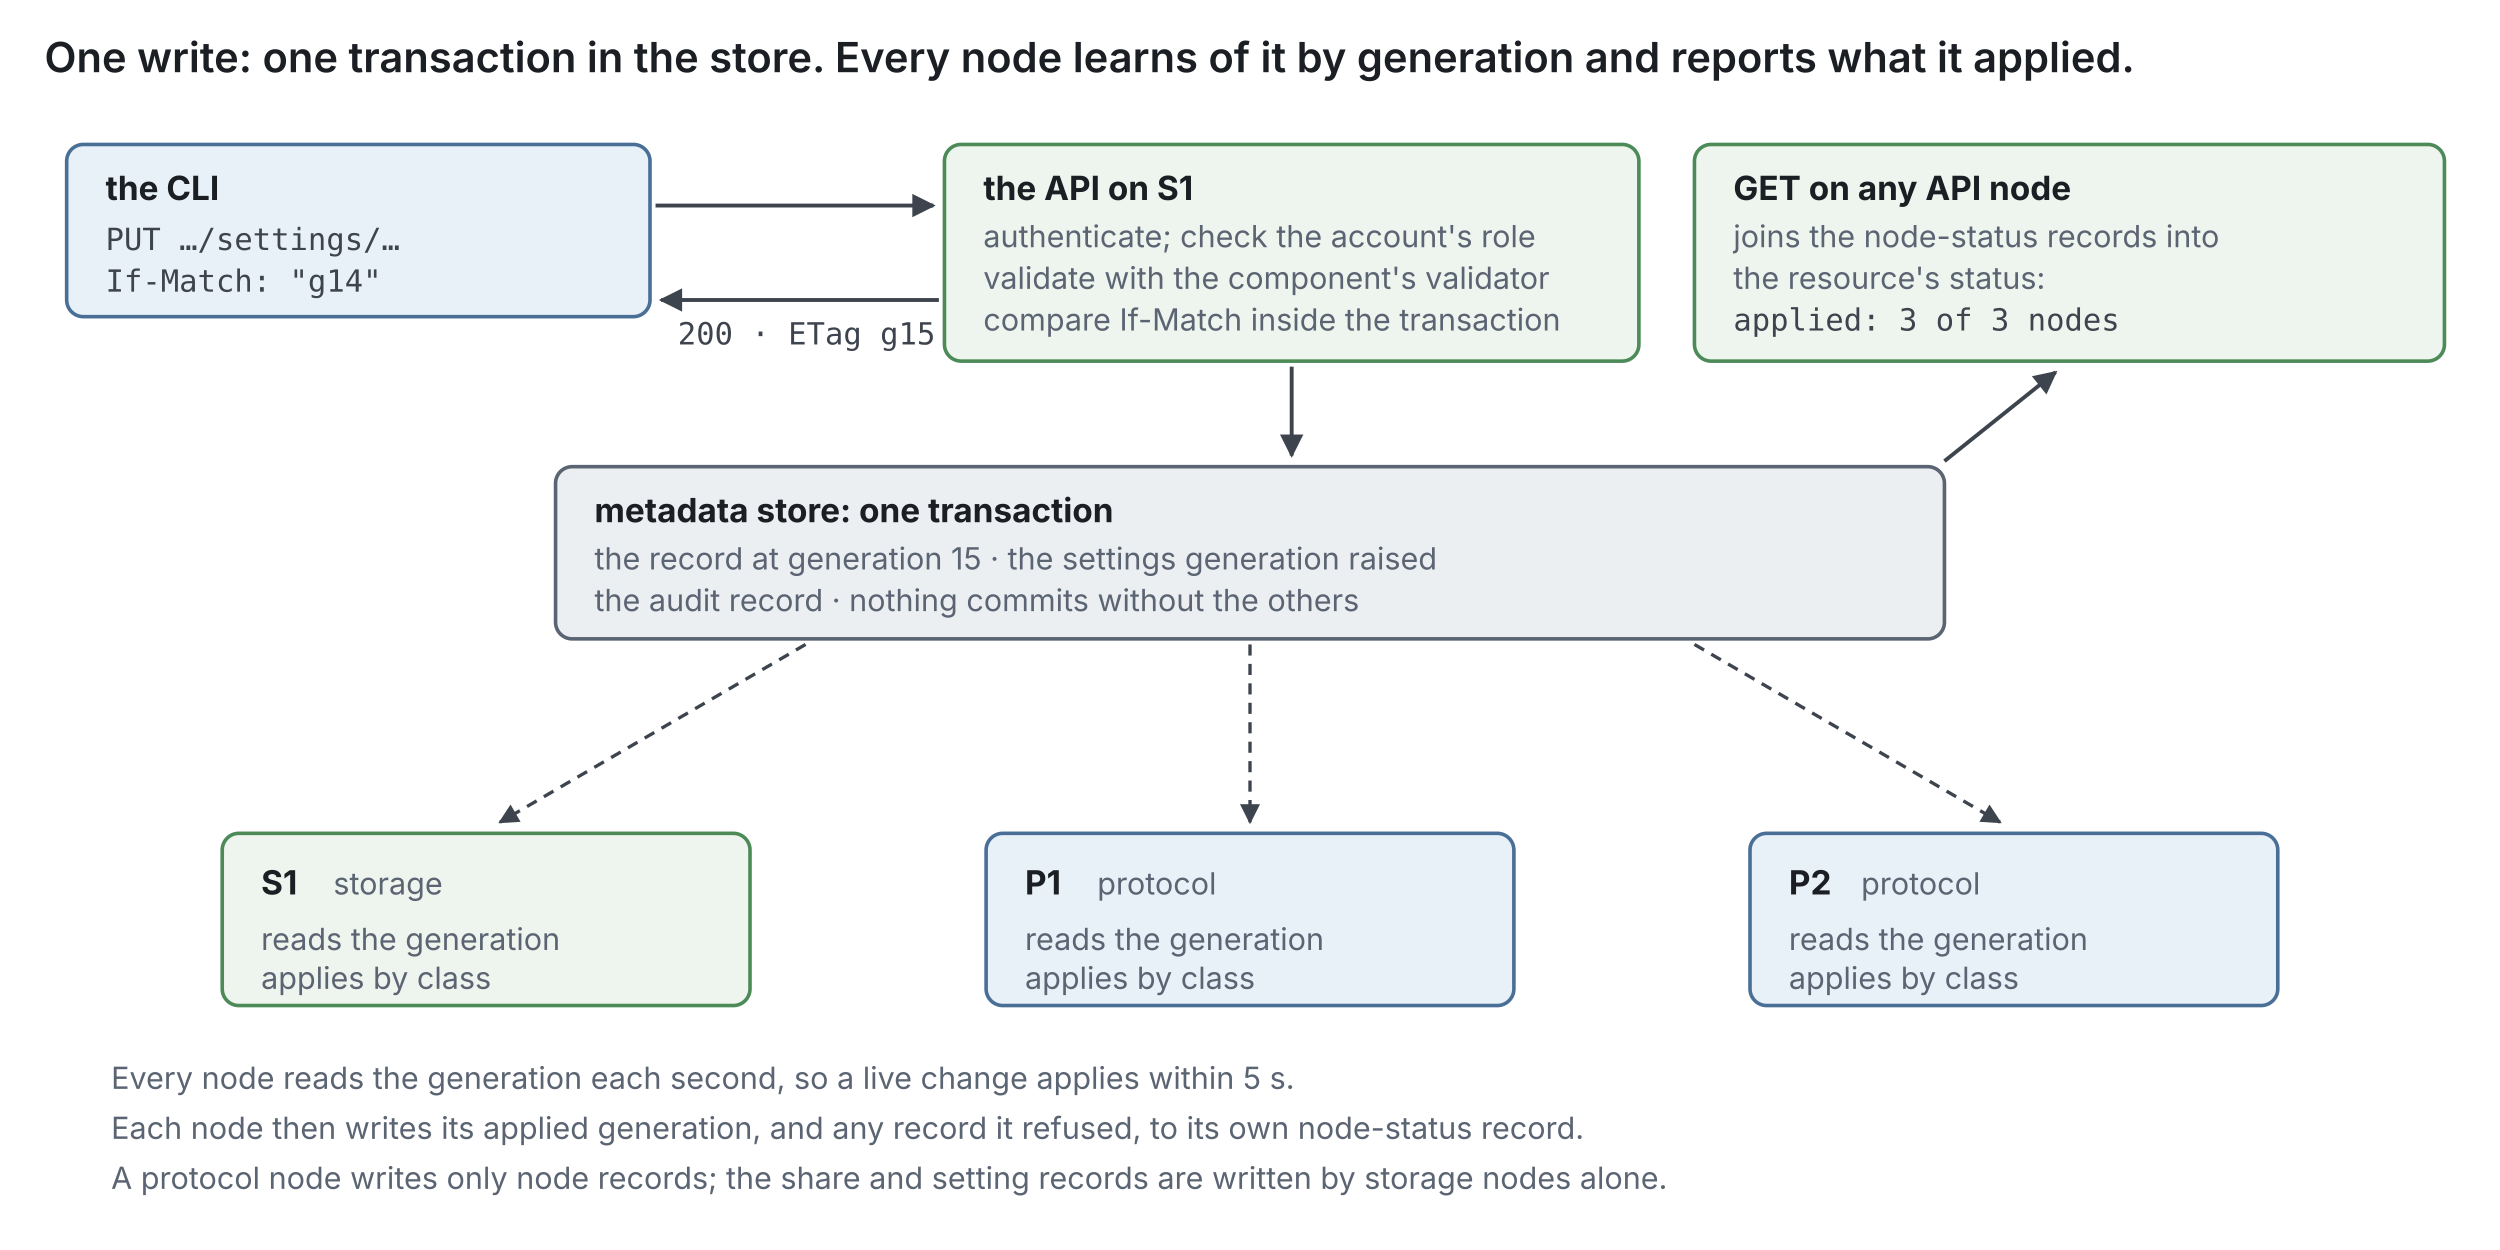
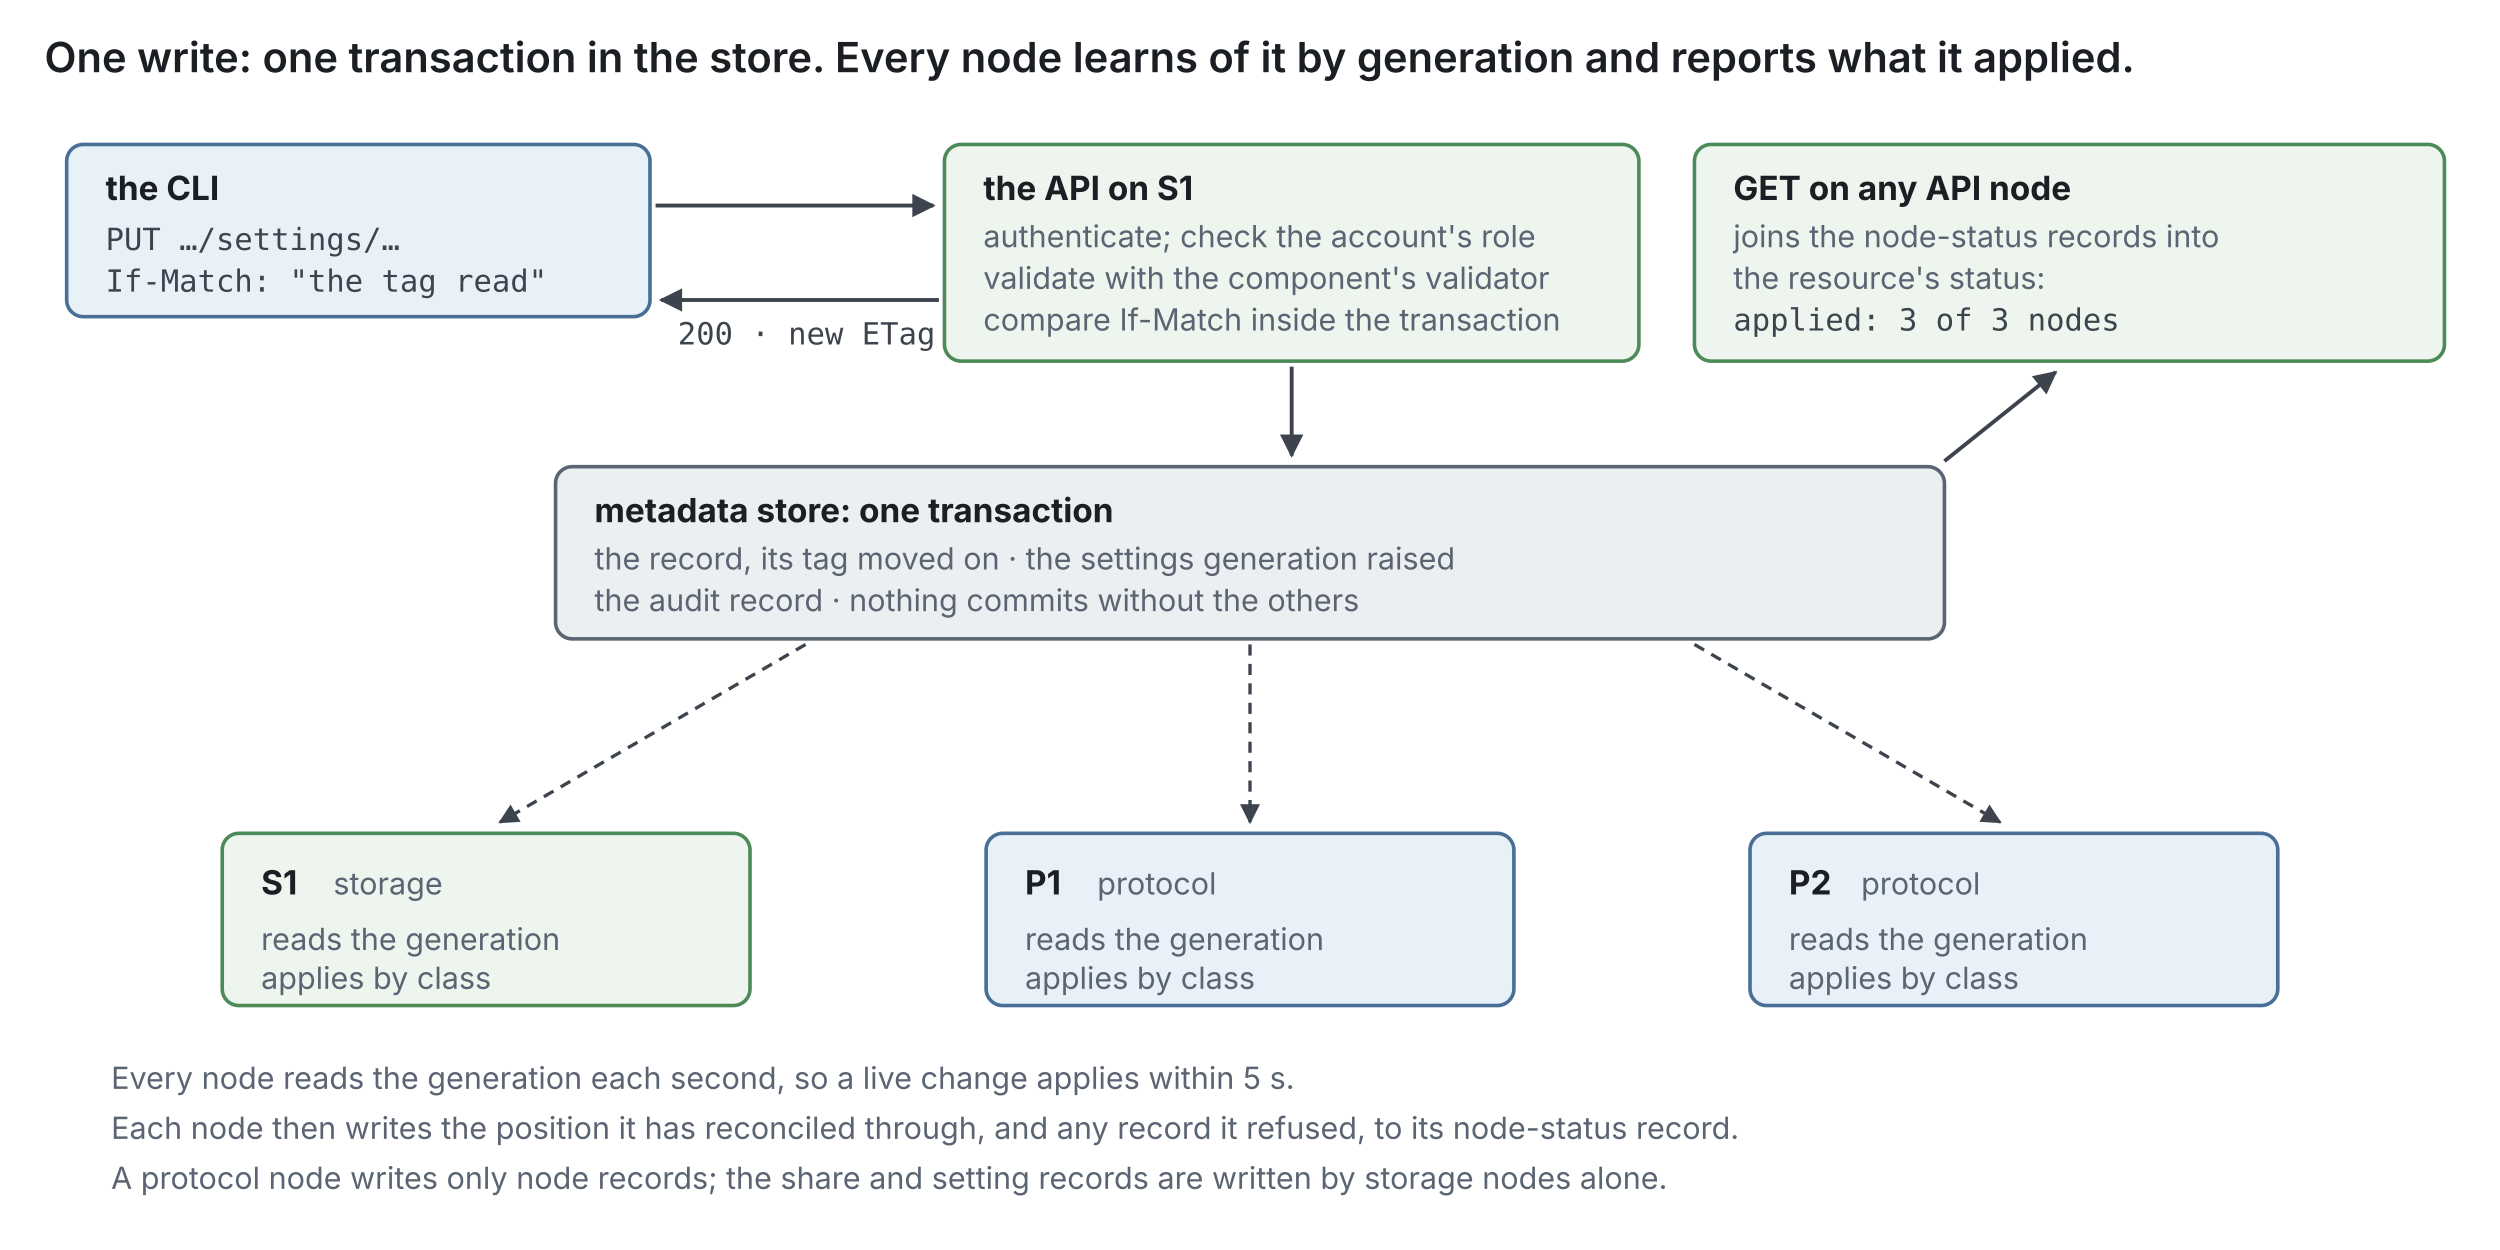
<svg xmlns="http://www.w3.org/2000/svg" viewBox="0 0 900 450" width="900" height="450" font-family="system-ui,-apple-system,Segoe UI,sans-serif">
  <defs>
    <marker id="a" viewBox="0 0 10 10" refX="9" refY="5" markerWidth="6" markerHeight="6" orient="auto-start-reverse">
      <path d="M0,0 L10,5 L0,10 z" fill="#3d444d" />
    </marker>
    <style>
      .t{font-size:15px;font-weight:600;fill:#1b1f24}.h{font-size:12px;font-weight:700;fill:#1b1f24}
      .l{font-size:12px;fill:#1b1f24}.s{font-size:11px;fill:#5b6472}
      .k{font-family:ui-monospace,SFMono-Regular,Menlo,monospace;font-size:11px;fill:#3d444d}
      .pr{fill:#e8f0f8;stroke:#4a6f96;stroke-width:1.3}
      .sv{fill:#eef5ee;stroke:#4c8a58;stroke-width:1.3}
      .st{fill:#eceff2;stroke:#5b6472;stroke-width:1.3}
      .ln{stroke:#3d444d;stroke-width:1.4;fill:none;marker-end:url(#a)}
      .dl{stroke:#3d444d;stroke-width:1.2;fill:none;stroke-dasharray:4 3;marker-end:url(#a)}
    </style>
  </defs>
  <rect width="900" height="450" fill="#ffffff" />
  <text x="16" y="26" class="t">One write: one transaction in the store. Every node learns of it by generation and reports what it applied.</text>
  <rect x="24" y="52" width="210" height="62" rx="6" class="pr" />
  <text x="38" y="72" class="h">the CLI</text>
  <text x="38" y="90" class="k">PUT …/settings/…</text>
-   <text x="38" y="105" class="k">If-Match: "g14"</text>
+   <text x="38" y="105" class="k">If-Match: "the tag read"</text>
  <rect x="340" y="52" width="250" height="78" rx="6" class="sv" />
  <text x="354" y="72" class="h">the API on S1</text>
  <text x="354" y="89" class="s">authenticate; check the account's role</text>
  <text x="354" y="104" class="s">validate with the component's validator</text>
  <text x="354" y="119" class="s">compare If-Match inside the transaction</text>
  <path d="M236,74 L336,74" class="ln" />
  <path d="M338,108 L238,108" class="ln" />
-   <text x="244" y="124" class="k">200 · ETag g15</text>
+   <text x="244" y="124" class="k">200 · new ETag</text>
  <rect x="200" y="168" width="500" height="62" rx="6" class="st" />
  <text x="214" y="188" class="h">metadata store: one transaction</text>
-   <text x="214" y="205" class="s">the record at generation 15 · the settings generation raised</text>
+   <text x="214" y="205" class="s">the record, its tag moved on · the settings generation raised</text>
  <text x="214" y="220" class="s">the audit record · nothing commits without the others</text>
  <path d="M465,132 L465,164" class="ln" />
  <rect x="610" y="52" width="270" height="78" rx="6" class="sv" />
  <text x="624" y="72" class="h">GET on any API node</text>
  <text x="624" y="89" class="s">joins the node-status records into</text>
  <text x="624" y="104" class="s">the resource's status:</text>
  <text x="624" y="119" class="k">applied: 3 of 3 nodes</text>
  <path d="M700,166 L740,134" class="ln" />
  <rect x="80" y="300" width="190" height="62" rx="6" class="sv" />
  <text x="94" y="322" class="h">S1</text>
  <text x="120" y="322" class="s">storage</text>
  <rect x="355" y="300" width="190" height="62" rx="6" class="pr" />
  <text x="369" y="322" class="h">P1</text>
  <text x="395" y="322" class="s">protocol</text>
  <rect x="630" y="300" width="190" height="62" rx="6" class="pr" />
  <text x="644" y="322" class="h">P2</text>
  <text x="670" y="322" class="s">protocol</text>
  <text x="94" y="342" class="s">reads the generation</text>
  <text x="369" y="342" class="s">reads the generation</text>
  <text x="644" y="342" class="s">reads the generation</text>
  <text x="94" y="356" class="s">applies by class</text>
  <text x="369" y="356" class="s">applies by class</text>
  <text x="644" y="356" class="s">applies by class</text>
  <path d="M290,232 L180,296" class="dl" />
  <path d="M450,232 L450,296" class="dl" />
  <path d="M610,232 L720,296" class="dl" />
  <text x="40" y="392" class="s">Every node reads the generation each second, so a live change applies within 5 s.</text>
-   <text x="40" y="410" class="s">Each node then writes its applied generation, and any record it refused, to its own node-status record.</text>
+   <text x="40" y="410" class="s">Each node then writes the position it has reconciled through, and any record it refused, to its node-status record.</text>
  <text x="40" y="428" class="s">A protocol node writes only node records; the share and setting records are written by storage nodes alone.</text>
</svg>
